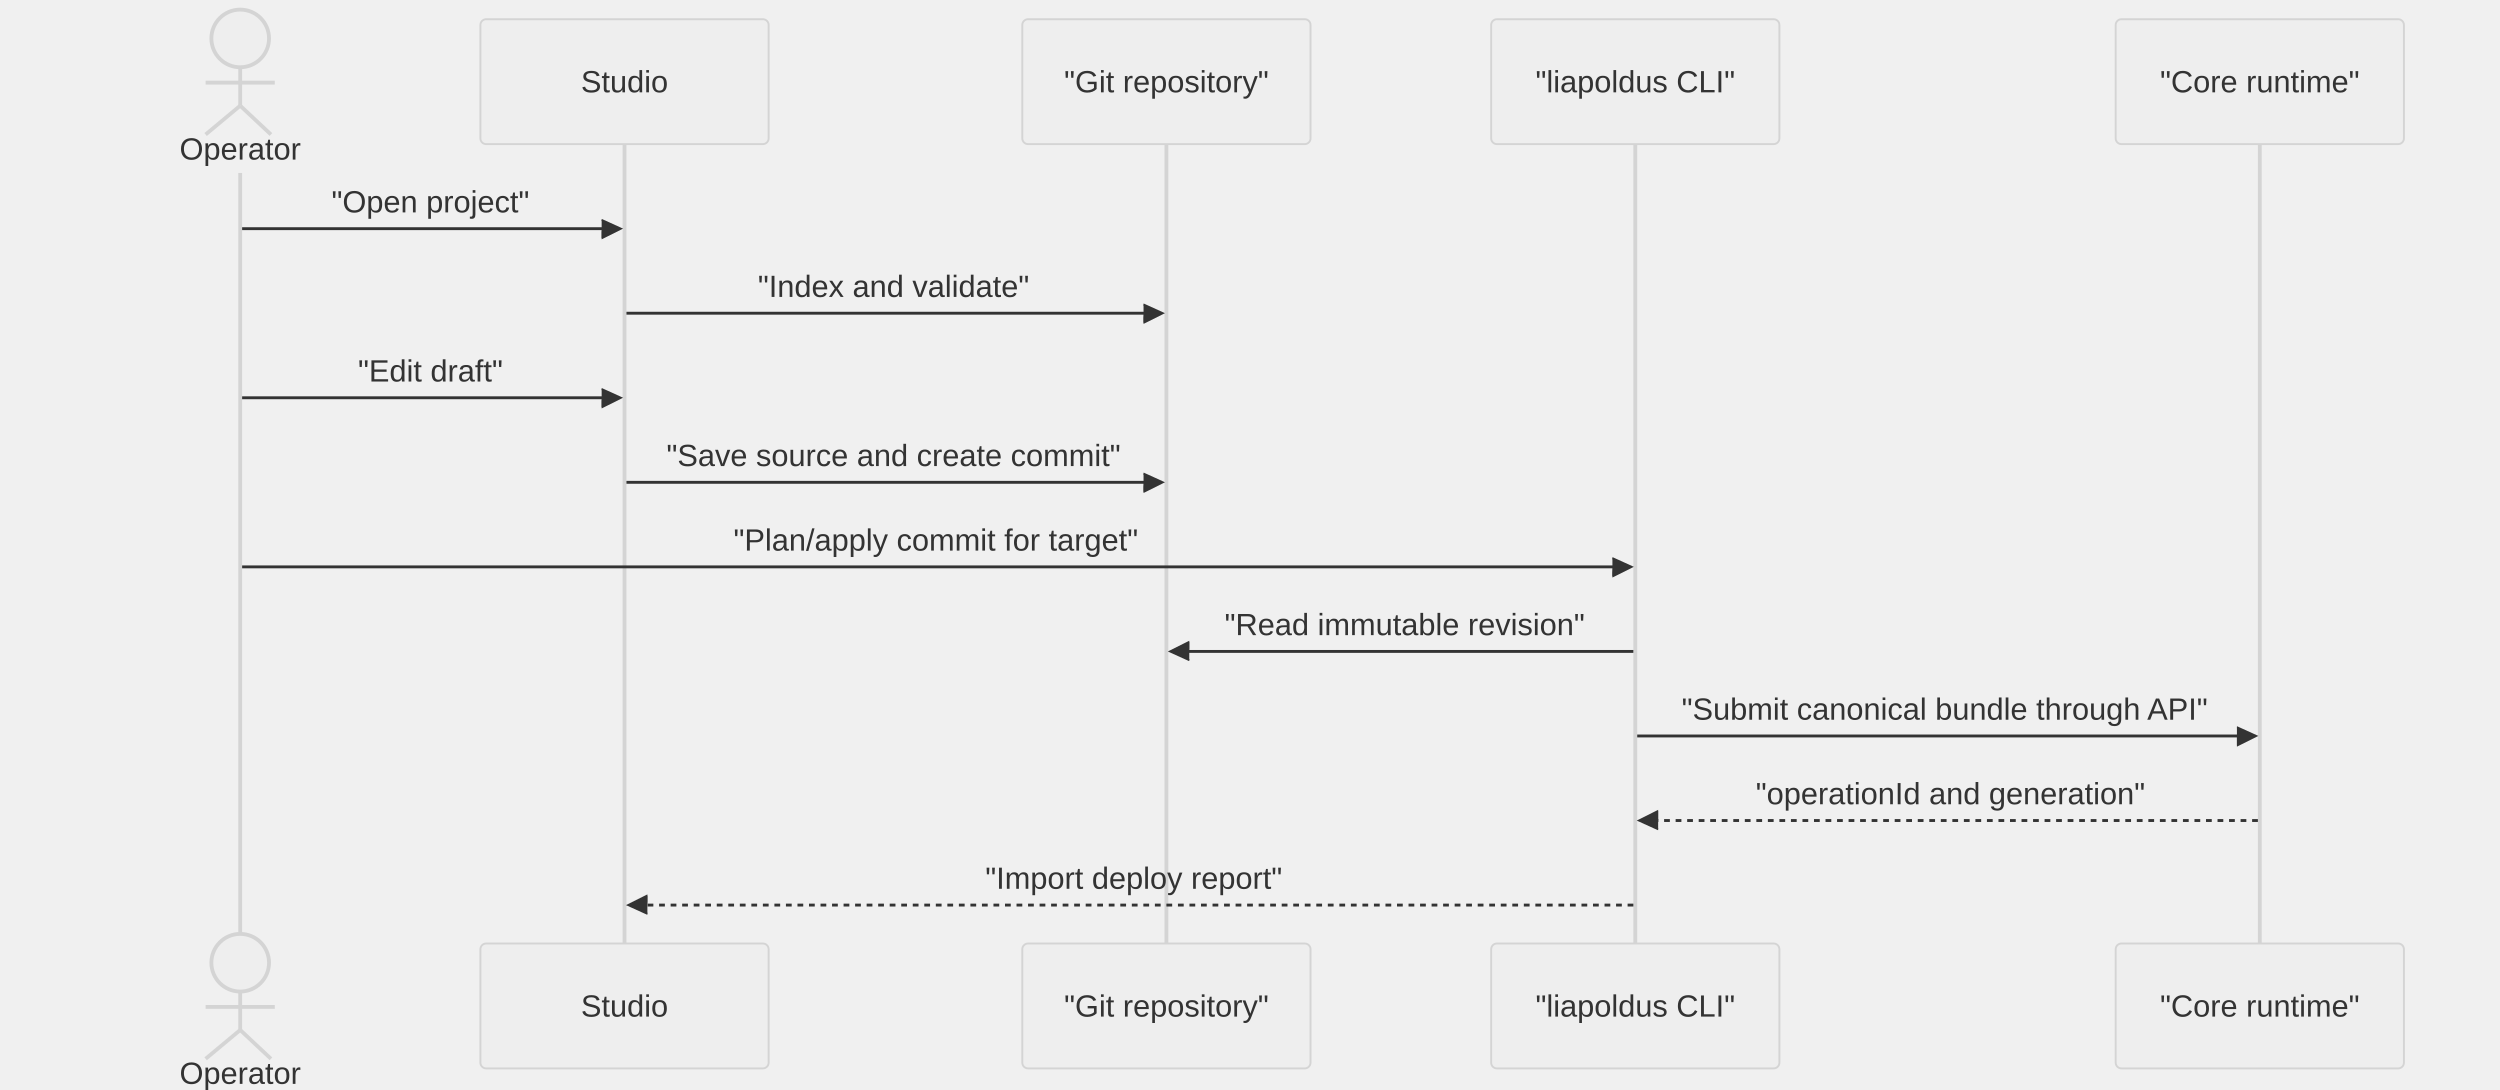
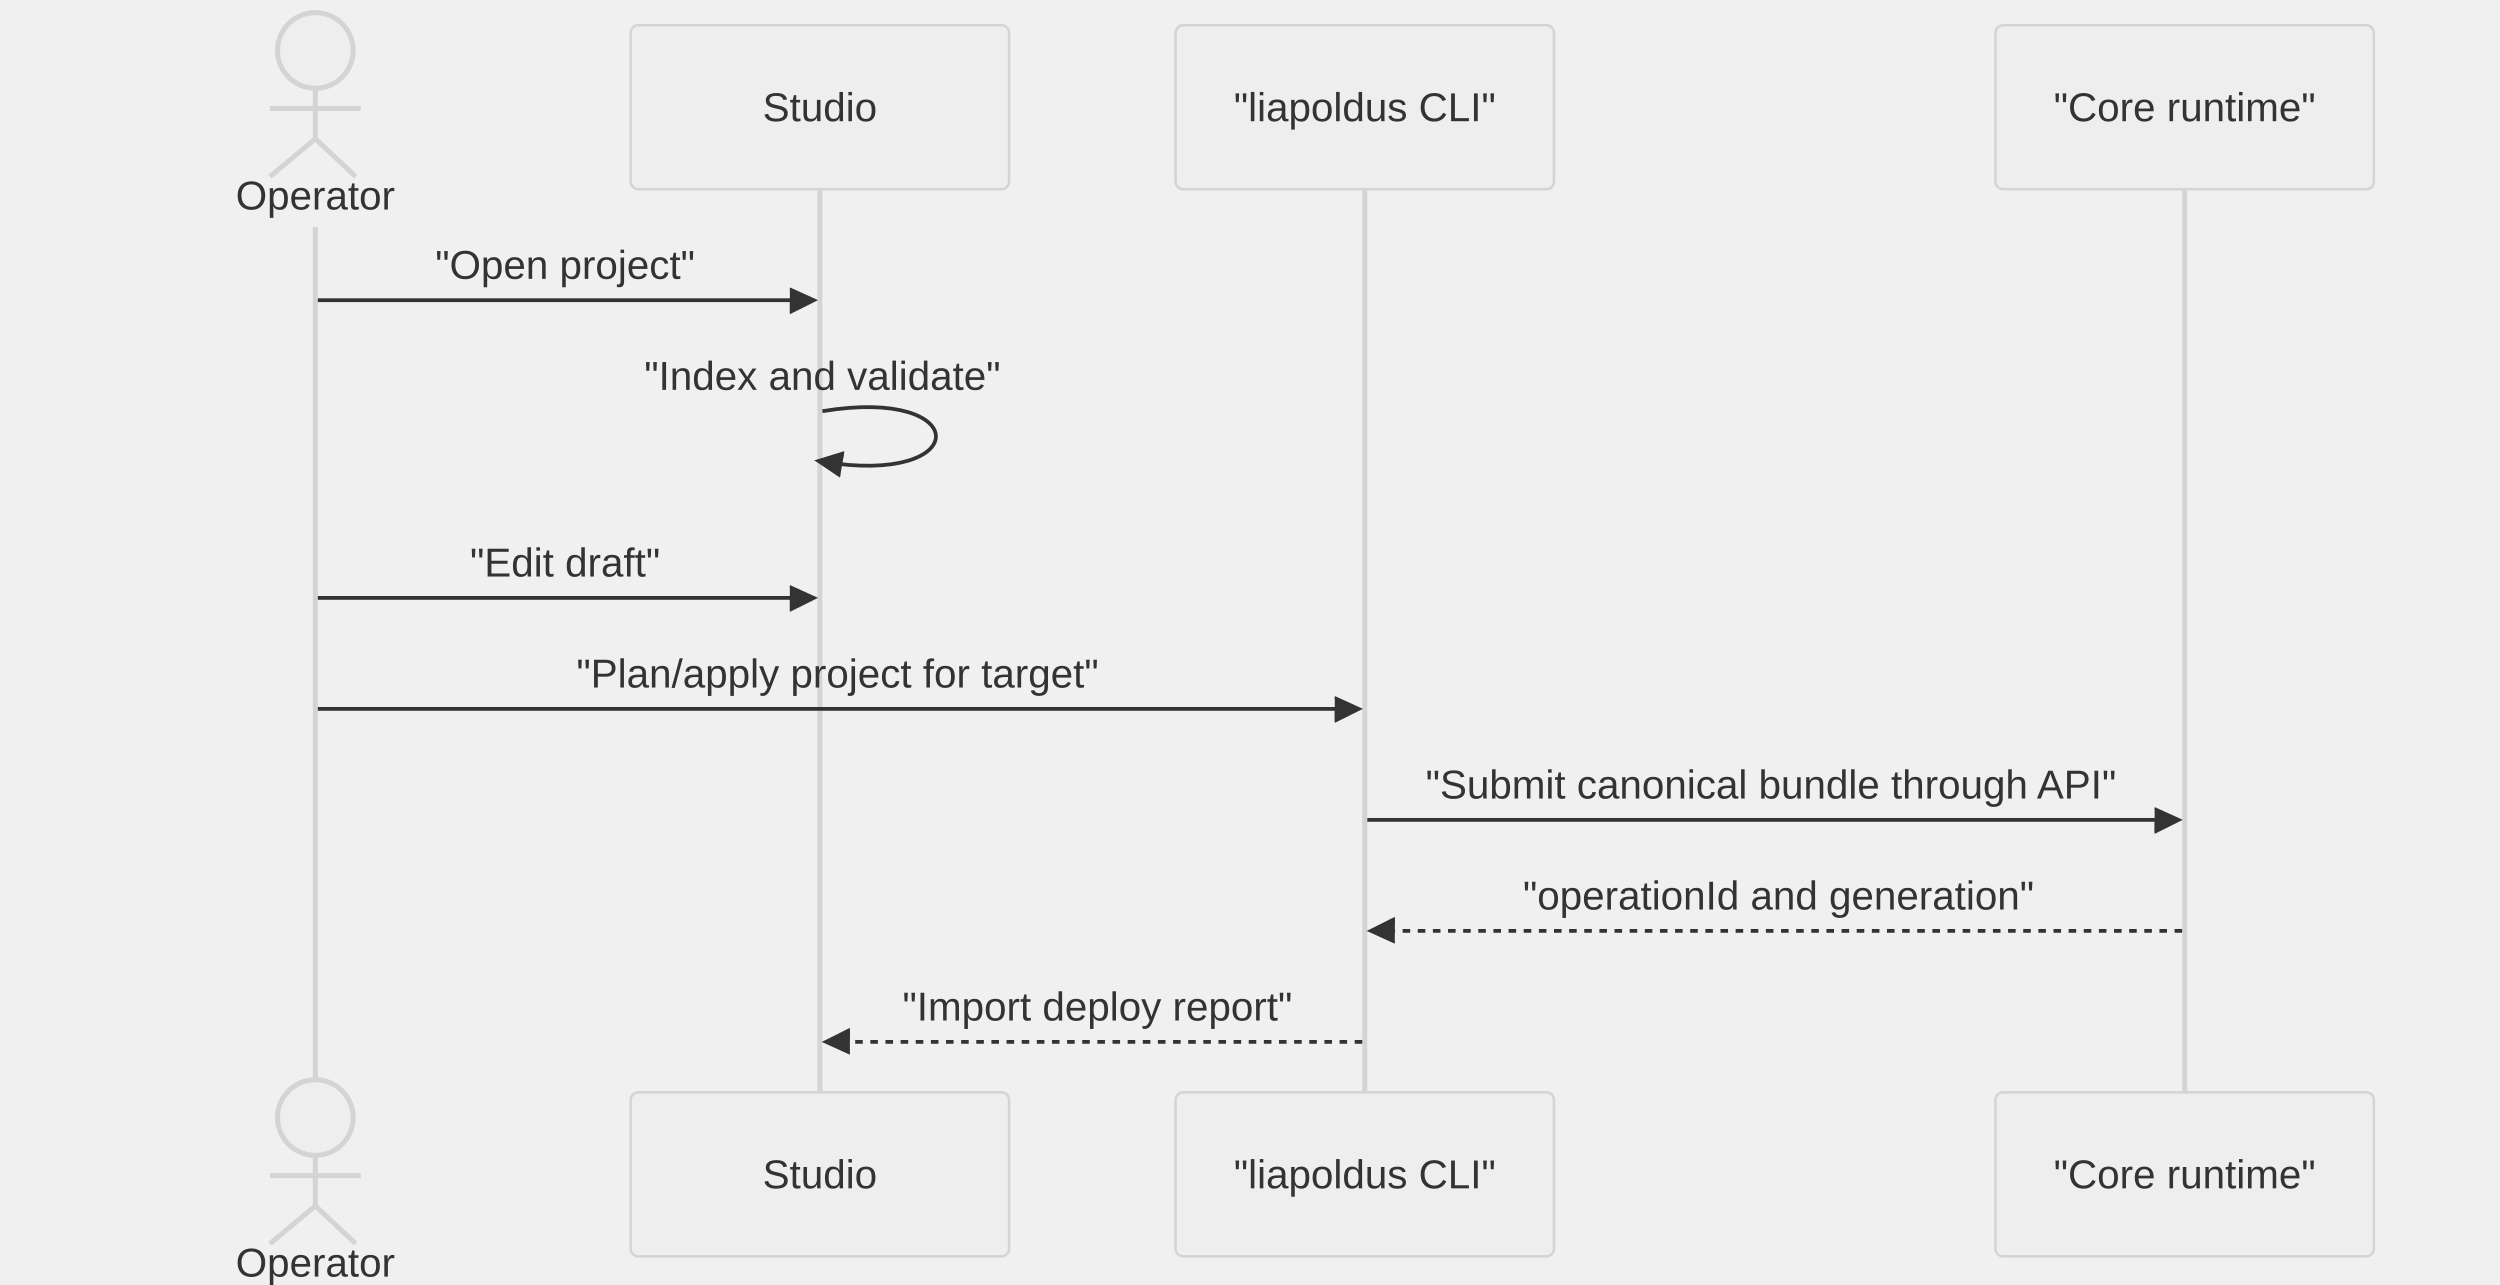
- <svg xmlns="http://www.w3.org/2000/svg" id="my-svg" width="100%" style="max-width: 1301px; background-color: transparent;" viewBox="-50 -10 1301 567" role="graphics-document document" aria-roledescription="sequence">
+ <svg xmlns="http://www.w3.org/2000/svg" id="my-svg" width="100%" style="max-width: 991px; background-color: transparent;" viewBox="-50 -10 991 509" role="graphics-document document" aria-roledescription="sequence">
  <g>
-     <rect x="1051" y="481" fill="#eaeaea" stroke="#666" width="150" height="65" name="Core" rx="3" ry="3" class="actor actor-bottom" />
-     <text x="1126" y="513.5" dominant-baseline="central" alignment-baseline="central" class="actor actor-box" style="text-anchor: middle; font-size: 16px; font-weight: 400;">
-       <tspan x="1126" dy="0">"Core runtime"</tspan>
+     <rect x="741" y="423" fill="#eaeaea" stroke="#666" width="150" height="65" name="Core" rx="3" ry="3" class="actor actor-bottom" />
+     <text x="816" y="455.5" dominant-baseline="central" alignment-baseline="central" class="actor actor-box" style="text-anchor: middle; font-size: 16px; font-weight: 400;">
+       <tspan x="816" dy="0">"Core runtime"</tspan>
    </text>
  </g>
  <g>
-     <rect x="726" y="481" fill="#eaeaea" stroke="#666" width="150" height="65" name="CLI" rx="3" ry="3" class="actor actor-bottom" />
-     <text x="801" y="513.5" dominant-baseline="central" alignment-baseline="central" class="actor actor-box" style="text-anchor: middle; font-size: 16px; font-weight: 400;">
-       <tspan x="801" dy="0">"liapoldus CLI"</tspan>
+     <rect x="416" y="423" fill="#eaeaea" stroke="#666" width="150" height="65" name="CLI" rx="3" ry="3" class="actor actor-bottom" />
+     <text x="491" y="455.5" dominant-baseline="central" alignment-baseline="central" class="actor actor-box" style="text-anchor: middle; font-size: 16px; font-weight: 400;">
+       <tspan x="491" dy="0">"liapoldus CLI"</tspan>
    </text>
  </g>
  <g>
-     <rect x="482" y="481" fill="#eaeaea" stroke="#666" width="150" height="65" name="Git" rx="3" ry="3" class="actor actor-bottom" />
-     <text x="557" y="513.5" dominant-baseline="central" alignment-baseline="central" class="actor actor-box" style="text-anchor: middle; font-size: 16px; font-weight: 400;">
-       <tspan x="557" dy="0">"Git repository"</tspan>
-     </text>
-   </g>
-   <g>
-     <rect x="200" y="481" fill="#eaeaea" stroke="#666" width="150" height="65" name="Studio" rx="3" ry="3" class="actor actor-bottom" />
-     <text x="275" y="513.5" dominant-baseline="central" alignment-baseline="central" class="actor actor-box" style="text-anchor: middle; font-size: 16px; font-weight: 400;">
+     <rect x="200" y="423" fill="#eaeaea" stroke="#666" width="150" height="65" name="Studio" rx="3" ry="3" class="actor actor-bottom" />
+     <text x="275" y="455.5" dominant-baseline="central" alignment-baseline="central" class="actor actor-box" style="text-anchor: middle; font-size: 16px; font-weight: 400;">
      <tspan x="275" dy="0">Studio</tspan>
    </text>
  </g>
  <g />
  <g>
-     <line id="actor4" x1="1126" y1="65" x2="1126" y2="481" class="actor-line 200" stroke-width="0.5px" stroke="#999" name="Core" data-et="life-line" data-id="Core" />
-     <g id="root-4" data-et="participant" data-type="participant" data-id="Core">
-       <rect x="1051" y="0" fill="#eaeaea" stroke="#666" width="150" height="65" name="Core" rx="3" ry="3" class="actor actor-top" />
-       <text x="1126" y="32.5" dominant-baseline="central" alignment-baseline="central" class="actor actor-box" style="text-anchor: middle; font-size: 16px; font-weight: 400;">
-         <tspan x="1126" dy="0">"Core runtime"</tspan>
+     <line id="actor3" x1="816" y1="65" x2="816" y2="423" class="actor-line 200" stroke-width="0.5px" stroke="#999" name="Core" data-et="life-line" data-id="Core" />
+     <g id="root-3" data-et="participant" data-type="participant" data-id="Core">
+       <rect x="741" y="0" fill="#eaeaea" stroke="#666" width="150" height="65" name="Core" rx="3" ry="3" class="actor actor-top" />
+       <text x="816" y="32.5" dominant-baseline="central" alignment-baseline="central" class="actor actor-box" style="text-anchor: middle; font-size: 16px; font-weight: 400;">
+         <tspan x="816" dy="0">"Core runtime"</tspan>
      </text>
    </g>
  </g>
  <g>
-     <line id="actor3" x1="801" y1="65" x2="801" y2="481" class="actor-line 200" stroke-width="0.5px" stroke="#999" name="CLI" data-et="life-line" data-id="CLI" />
-     <g id="root-3" data-et="participant" data-type="participant" data-id="CLI">
-       <rect x="726" y="0" fill="#eaeaea" stroke="#666" width="150" height="65" name="CLI" rx="3" ry="3" class="actor actor-top" />
-       <text x="801" y="32.5" dominant-baseline="central" alignment-baseline="central" class="actor actor-box" style="text-anchor: middle; font-size: 16px; font-weight: 400;">
-         <tspan x="801" dy="0">"liapoldus CLI"</tspan>
+     <line id="actor2" x1="491" y1="65" x2="491" y2="423" class="actor-line 200" stroke-width="0.5px" stroke="#999" name="CLI" data-et="life-line" data-id="CLI" />
+     <g id="root-2" data-et="participant" data-type="participant" data-id="CLI">
+       <rect x="416" y="0" fill="#eaeaea" stroke="#666" width="150" height="65" name="CLI" rx="3" ry="3" class="actor actor-top" />
+       <text x="491" y="32.5" dominant-baseline="central" alignment-baseline="central" class="actor actor-box" style="text-anchor: middle; font-size: 16px; font-weight: 400;">
+         <tspan x="491" dy="0">"liapoldus CLI"</tspan>
      </text>
    </g>
  </g>
  <g>
-     <line id="actor2" x1="557" y1="65" x2="557" y2="481" class="actor-line 200" stroke-width="0.5px" stroke="#999" name="Git" data-et="life-line" data-id="Git" />
-     <g id="root-2" data-et="participant" data-type="participant" data-id="Git">
-       <rect x="482" y="0" fill="#eaeaea" stroke="#666" width="150" height="65" name="Git" rx="3" ry="3" class="actor actor-top" />
-       <text x="557" y="32.5" dominant-baseline="central" alignment-baseline="central" class="actor actor-box" style="text-anchor: middle; font-size: 16px; font-weight: 400;">
-         <tspan x="557" dy="0">"Git repository"</tspan>
-       </text>
-     </g>
-   </g>
-   <g>
-     <line id="actor1" x1="275" y1="65" x2="275" y2="481" class="actor-line 200" stroke-width="0.5px" stroke="#999" name="Studio" data-et="life-line" data-id="Studio" />
+     <line id="actor1" x1="275" y1="65" x2="275" y2="423" class="actor-line 200" stroke-width="0.5px" stroke="#999" name="Studio" data-et="life-line" data-id="Studio" />
    <g id="root-1" data-et="participant" data-type="participant" data-id="Studio">
      <rect x="200" y="0" fill="#eaeaea" stroke="#666" width="150" height="65" name="Studio" rx="3" ry="3" class="actor actor-top" />
      <text x="275" y="32.5" dominant-baseline="central" alignment-baseline="central" class="actor actor-box" style="text-anchor: middle; font-size: 16px; font-weight: 400;">
        <tspan x="275" dy="0">Studio</tspan>
      </text>
    </g>
  </g>
  <g>
-     <line id="actor0" x1="75" y1="80" x2="75" y2="481" class="actor-line 200" stroke-width="0.5px" stroke="#999" name="Operator" data-et="life-line" data-id="Operator" />
+     <line id="actor0" x1="75" y1="80" x2="75" y2="423" class="actor-line 200" stroke-width="0.5px" stroke="#999" name="Operator" data-et="life-line" data-id="Operator" />
  </g>
  <style>#my-svg{font-family:"trebuchet ms",verdana,arial,sans-serif;font-size:16px;fill:#000000;}@keyframes edge-animation-frame{from{stroke-dashoffset:0;}}@keyframes dash{to{stroke-dashoffset:0;}}#my-svg .edge-animation-slow{stroke-dasharray:9,5!important;stroke-dashoffset:900;animation:dash 50s linear infinite;stroke-linecap:round;}#my-svg .edge-animation-fast{stroke-dasharray:9,5!important;stroke-dashoffset:900;animation:dash 20s linear infinite;stroke-linecap:round;}#my-svg .error-icon{fill:#552222;}#my-svg .error-text{fill:#552222;stroke:#552222;}#my-svg .edge-thickness-normal{stroke-width:1px;}#my-svg .edge-thickness-thick{stroke-width:3.5px;}#my-svg .edge-pattern-solid{stroke-dasharray:0;}#my-svg .edge-thickness-invisible{stroke-width:0;fill:none;}#my-svg .edge-pattern-dashed{stroke-dasharray:3;}#my-svg .edge-pattern-dotted{stroke-dasharray:2;}#my-svg .marker{fill:#666;stroke:#666;}#my-svg .marker.cross{stroke:#666;}#my-svg svg{font-family:"trebuchet ms",verdana,arial,sans-serif;font-size:16px;}#my-svg p{margin:0;}#my-svg .actor{stroke:hsl(0, 0%, 83%);fill:#eee;stroke-width:1;}#my-svg rect.actor.outer-path[data-look="neo"]{filter:drop-shadow( 1px 2px 2px rgba(185,185,185,1));}#my-svg rect.note[data-look="neo"]{stroke:#999;fill:#666;filter:drop-shadow( 1px 2px 2px rgba(185,185,185,1));}#my-svg text.actor&gt;tspan{fill:#333;stroke:none;}#my-svg .actor-line{stroke:hsl(0, 0%, 83%);}#my-svg .innerArc{stroke-width:1.5;stroke-dasharray:none;}#my-svg .messageLine0{stroke-width:1.5;stroke-dasharray:none;stroke:#333;}#my-svg .messageLine1{stroke-width:1.5;stroke-dasharray:2,2;stroke:#333;}#my-svg [id$="-arrowhead"] path{fill:#333;stroke:#333;}#my-svg .sequenceNumber{fill:white;}#my-svg [id$="-sequencenumber"]{fill:#333;}#my-svg [id$="-crosshead"] path{fill:#333;stroke:#333;}#my-svg .messageText{fill:#333;stroke:none;}#my-svg .labelBox{stroke:hsl(0, 0%, 83%);fill:#eee;filter:none;}#my-svg .labelText,#my-svg .labelText&gt;tspan{fill:#333;stroke:none;}#my-svg .loopText,#my-svg .loopText&gt;tspan{fill:#333;stroke:none;}#my-svg .sectionTitle,#my-svg .sectionTitle&gt;tspan{fill:#333;stroke:none;}#my-svg .loopLine{stroke-width:2px;stroke-dasharray:2,2;stroke:hsl(0, 0%, 83%);fill:hsl(0, 0%, 83%);}#my-svg .note{stroke:#999;fill:#666;}#my-svg .noteText,#my-svg .noteText&gt;tspan{fill:#fff;stroke:none;font-weight:normal;}#my-svg .activation0{fill:#f4f4f4;stroke:#666;}#my-svg .activation1{fill:#f4f4f4;stroke:#666;}#my-svg .activation2{fill:#f4f4f4;stroke:#666;}#my-svg .actorPopupMenu{position:absolute;}#my-svg .actorPopupMenuPanel{position:absolute;fill:#eee;box-shadow:0px 8px 16px 0px rgba(0,0,0,0.2);filter:drop-shadow(3px 5px 2px rgb(0 0 0 / 0.4));}#my-svg .actor-man circle,#my-svg line{fill:#eee;stroke-width:2px;}#my-svg g rect.rect{filter:drop-shadow( 1px 2px 2px rgba(185,185,185,1));stroke:#999;}#my-svg .node .neo-node{stroke:#999;}#my-svg [data-look="neo"].node rect,#my-svg [data-look="neo"].cluster rect,#my-svg [data-look="neo"].node polygon{stroke:url(#my-svg-gradient);filter:drop-shadow( 1px 2px 2px rgba(185,185,185,1));}#my-svg [data-look="neo"].swimlane.cluster rect{filter:none;}#my-svg [data-look="neo"].node path{stroke:url(#my-svg-gradient);stroke-width:1px;}#my-svg [data-look="neo"].node .outer-path{filter:drop-shadow( 1px 2px 2px rgba(185,185,185,1));}#my-svg [data-look="neo"].node .neo-line path{stroke:#999;filter:none;}#my-svg [data-look="neo"].node circle{stroke:url(#my-svg-gradient);filter:drop-shadow( 1px 2px 2px rgba(185,185,185,1));}#my-svg [data-look="neo"].node circle .state-start{fill:#000000;}#my-svg [data-look="neo"].icon-shape .icon{fill:url(#my-svg-gradient);filter:drop-shadow( 1px 2px 2px rgba(185,185,185,1));}#my-svg [data-look="neo"].icon-shape .icon-neo path{stroke:url(#my-svg-gradient);filter:drop-shadow( 1px 2px 2px rgba(185,185,185,1));}#my-svg :root{--mermaid-font-family:"trebuchet ms",verdana,arial,sans-serif;}</style>
  <g />
  <defs>
    <symbol id="my-svg-computer" width="24" height="24">
      <path transform="scale(.5)" d="M2 2v13h20v-13h-20zm18 11h-16v-9h16v9zm-10.228 6l.466-1h3.524l.467 1h-4.457zm14.228 3h-24l2-6h2.104l-1.33 4h18.45l-1.297-4h2.073l2 6zm-5-10h-14v-7h14v7z" />
    </symbol>
  </defs>
  <defs>
    <symbol id="my-svg-database" fill-rule="evenodd" clip-rule="evenodd">
      <path transform="scale(.5)" d="M12.258.001l.256.004.255.005.253.008.251.01.249.012.247.015.246.016.242.019.241.02.239.023.236.024.233.027.231.028.229.031.225.032.223.034.22.036.217.038.214.04.211.041.208.043.205.045.201.046.198.048.194.05.191.051.187.053.183.054.18.056.175.057.172.059.168.06.163.061.16.063.155.064.15.066.074.033.073.033.071.034.07.034.069.035.068.035.067.035.066.035.064.036.064.036.062.036.06.036.06.037.058.037.058.037.055.038.055.038.053.038.052.038.051.039.05.039.048.039.047.039.045.04.044.04.043.04.041.04.04.041.039.041.037.041.036.041.034.041.033.042.032.042.03.042.029.042.027.042.026.043.024.043.023.043.021.043.02.043.018.044.017.043.015.044.013.044.012.044.011.045.009.044.007.045.006.045.004.045.002.045.001.045v17l-.001.045-.002.045-.004.045-.006.045-.007.045-.009.044-.011.045-.012.044-.013.044-.015.044-.017.043-.018.044-.02.043-.021.043-.023.043-.024.043-.026.043-.027.042-.029.042-.03.042-.032.042-.033.042-.034.041-.036.041-.037.041-.039.041-.04.041-.041.04-.043.04-.044.04-.045.04-.047.039-.048.039-.05.039-.051.039-.052.038-.053.038-.055.038-.055.038-.058.037-.058.037-.06.037-.06.036-.062.036-.064.036-.064.036-.066.035-.067.035-.068.035-.069.035-.07.034-.071.034-.073.033-.074.033-.15.066-.155.064-.16.063-.163.061-.168.06-.172.059-.175.057-.18.056-.183.054-.187.053-.191.051-.194.05-.198.048-.201.046-.205.045-.208.043-.211.041-.214.04-.217.038-.22.036-.223.034-.225.032-.229.031-.231.028-.233.027-.236.024-.239.023-.241.02-.242.019-.246.016-.247.015-.249.012-.251.01-.253.008-.255.005-.256.004-.258.001-.258-.001-.256-.004-.255-.005-.253-.008-.251-.01-.249-.012-.247-.015-.245-.016-.243-.019-.241-.02-.238-.023-.236-.024-.234-.027-.231-.028-.228-.031-.226-.032-.223-.034-.22-.036-.217-.038-.214-.04-.211-.041-.208-.043-.204-.045-.201-.046-.198-.048-.195-.05-.19-.051-.187-.053-.184-.054-.179-.056-.176-.057-.172-.059-.167-.06-.164-.061-.159-.063-.155-.064-.151-.066-.074-.033-.072-.033-.072-.034-.07-.034-.069-.035-.068-.035-.067-.035-.066-.035-.064-.036-.063-.036-.062-.036-.061-.036-.06-.037-.058-.037-.057-.037-.056-.038-.055-.038-.053-.038-.052-.038-.051-.039-.049-.039-.049-.039-.046-.039-.046-.04-.044-.04-.043-.04-.041-.04-.04-.041-.039-.041-.037-.041-.036-.041-.034-.041-.033-.042-.032-.042-.03-.042-.029-.042-.027-.042-.026-.043-.024-.043-.023-.043-.021-.043-.02-.043-.018-.044-.017-.043-.015-.044-.013-.044-.012-.044-.011-.045-.009-.044-.007-.045-.006-.045-.004-.045-.002-.045-.001-.045v-17l.001-.045.002-.045.004-.045.006-.045.007-.045.009-.044.011-.045.012-.044.013-.044.015-.044.017-.043.018-.044.02-.043.021-.043.023-.043.024-.043.026-.043.027-.042.029-.042.03-.042.032-.042.033-.042.034-.041.036-.041.037-.041.039-.041.04-.041.041-.04.043-.04.044-.04.046-.04.046-.039.049-.039.049-.039.051-.039.052-.038.053-.038.055-.038.056-.038.057-.037.058-.037.06-.037.061-.036.062-.036.063-.036.064-.036.066-.035.067-.035.068-.035.069-.035.07-.034.072-.034.072-.033.074-.033.151-.066.155-.064.159-.063.164-.061.167-.06.172-.059.176-.057.179-.056.184-.054.187-.053.19-.051.195-.05.198-.048.201-.046.204-.045.208-.043.211-.041.214-.04.217-.038.22-.036.223-.034.226-.032.228-.031.231-.028.234-.027.236-.024.238-.023.241-.02.243-.019.245-.016.247-.015.249-.012.251-.01.253-.008.255-.005.256-.004.258-.001.258.001zm-9.258 20.499v.01l.001.021.003.021.004.022.005.021.006.022.007.022.009.023.01.022.011.023.012.023.013.023.015.023.016.024.017.023.018.024.019.024.021.024.022.025.023.024.024.025.052.049.056.05.061.051.066.051.07.051.075.051.079.052.084.052.088.052.092.052.097.052.102.051.105.052.11.052.114.051.119.051.123.051.127.05.131.05.135.05.139.048.144.049.147.047.152.047.155.047.16.045.163.045.167.043.171.043.176.041.178.041.183.039.187.039.19.037.194.035.197.035.202.033.204.031.209.03.212.029.216.027.219.025.222.024.226.021.23.02.233.018.236.016.24.015.243.012.246.01.249.008.253.005.256.004.259.001.26-.001.257-.004.254-.005.25-.008.247-.011.244-.012.241-.014.237-.016.233-.018.231-.021.226-.021.224-.024.22-.026.216-.027.212-.028.21-.031.205-.031.202-.034.198-.034.194-.036.191-.037.187-.039.183-.04.179-.04.175-.042.172-.043.168-.044.163-.045.16-.046.155-.046.152-.047.148-.048.143-.049.139-.049.136-.05.131-.05.126-.05.123-.051.118-.052.114-.051.11-.052.106-.052.101-.052.096-.052.092-.052.088-.053.083-.051.079-.052.074-.052.07-.051.065-.051.06-.051.056-.05.051-.05.023-.024.023-.025.021-.024.02-.024.019-.024.018-.024.017-.024.015-.023.014-.024.013-.023.012-.023.01-.023.01-.022.008-.022.006-.022.006-.022.004-.022.004-.021.001-.021.001-.021v-4.127l-.077.055-.08.053-.083.054-.085.053-.087.052-.09.052-.093.051-.095.05-.097.05-.1.049-.102.049-.105.048-.106.047-.109.047-.111.046-.114.045-.115.045-.118.044-.12.043-.122.042-.124.042-.126.041-.128.04-.13.04-.132.038-.134.038-.135.037-.138.037-.139.035-.142.035-.143.034-.144.033-.147.032-.148.031-.15.03-.151.03-.153.029-.154.027-.156.027-.158.026-.159.025-.161.024-.162.023-.163.022-.165.021-.166.02-.167.019-.169.018-.169.017-.171.016-.173.015-.173.014-.175.013-.175.012-.177.011-.178.01-.179.008-.179.008-.181.006-.182.005-.182.004-.184.003-.184.002h-.37l-.184-.002-.184-.003-.182-.004-.182-.005-.181-.006-.179-.008-.179-.008-.178-.01-.176-.011-.176-.012-.175-.013-.173-.014-.172-.015-.171-.016-.17-.017-.169-.018-.167-.019-.166-.02-.165-.021-.163-.022-.162-.023-.161-.024-.159-.025-.157-.026-.156-.027-.155-.027-.153-.029-.151-.03-.15-.03-.148-.031-.146-.032-.145-.033-.143-.034-.141-.035-.14-.035-.137-.037-.136-.037-.134-.038-.132-.038-.13-.04-.128-.04-.126-.041-.124-.042-.122-.042-.12-.044-.117-.043-.116-.045-.113-.045-.112-.046-.109-.047-.106-.047-.105-.048-.102-.049-.1-.049-.097-.05-.095-.05-.093-.052-.09-.051-.087-.052-.085-.053-.083-.054-.08-.054-.077-.054v4.127zm0-5.654v.011l.001.021.003.021.004.021.005.022.006.022.007.022.009.022.01.022.011.023.012.023.013.023.015.024.016.023.017.024.018.024.019.024.021.024.022.024.023.025.024.024.052.05.056.05.061.05.066.051.07.051.075.052.079.051.084.052.088.052.092.052.097.052.102.052.105.052.11.051.114.051.119.052.123.05.127.051.131.05.135.049.139.049.144.048.147.048.152.047.155.046.16.045.163.045.167.044.171.042.176.042.178.04.183.04.187.038.19.037.194.036.197.034.202.033.204.032.209.03.212.028.216.027.219.025.222.024.226.022.23.02.233.018.236.016.24.014.243.012.246.01.249.008.253.006.256.003.259.001.26-.001.257-.003.254-.006.25-.008.247-.01.244-.012.241-.015.237-.016.233-.018.231-.02.226-.022.224-.024.22-.025.216-.027.212-.029.21-.03.205-.032.202-.033.198-.035.194-.036.191-.037.187-.039.183-.039.179-.041.175-.042.172-.043.168-.044.163-.045.16-.045.155-.047.152-.047.148-.048.143-.048.139-.05.136-.049.131-.05.126-.051.123-.051.118-.051.114-.052.11-.052.106-.052.101-.052.096-.052.092-.052.088-.052.083-.052.079-.052.074-.051.07-.052.065-.051.06-.05.056-.051.051-.049.023-.025.023-.024.021-.025.02-.024.019-.024.018-.024.017-.024.015-.023.014-.023.013-.024.012-.022.01-.023.01-.023.008-.022.006-.022.006-.022.004-.021.004-.022.001-.021.001-.021v-4.139l-.077.054-.08.054-.083.054-.085.052-.087.053-.09.051-.093.051-.095.051-.097.05-.1.049-.102.049-.105.048-.106.047-.109.047-.111.046-.114.045-.115.044-.118.044-.12.044-.122.042-.124.042-.126.041-.128.04-.13.039-.132.039-.134.038-.135.037-.138.036-.139.036-.142.035-.143.033-.144.033-.147.033-.148.031-.15.03-.151.03-.153.028-.154.028-.156.027-.158.026-.159.025-.161.024-.162.023-.163.022-.165.021-.166.02-.167.019-.169.018-.169.017-.171.016-.173.015-.173.014-.175.013-.175.012-.177.011-.178.009-.179.009-.179.007-.181.007-.182.005-.182.004-.184.003-.184.002h-.37l-.184-.002-.184-.003-.182-.004-.182-.005-.181-.007-.179-.007-.179-.009-.178-.009-.176-.011-.176-.012-.175-.013-.173-.014-.172-.015-.171-.016-.17-.017-.169-.018-.167-.019-.166-.02-.165-.021-.163-.022-.162-.023-.161-.024-.159-.025-.157-.026-.156-.027-.155-.028-.153-.028-.151-.03-.15-.03-.148-.031-.146-.033-.145-.033-.143-.033-.141-.035-.14-.036-.137-.036-.136-.037-.134-.038-.132-.039-.13-.039-.128-.04-.126-.041-.124-.042-.122-.043-.12-.043-.117-.044-.116-.044-.113-.046-.112-.046-.109-.046-.106-.047-.105-.048-.102-.049-.1-.049-.097-.05-.095-.051-.093-.051-.09-.051-.087-.053-.085-.052-.083-.054-.08-.054-.077-.054v4.139zm0-5.666v.011l.001.02.003.022.004.021.005.022.006.021.007.022.009.023.01.022.011.023.012.023.013.023.015.023.016.024.017.024.018.023.019.024.021.025.022.024.023.024.024.025.052.05.056.05.061.05.066.051.07.051.075.052.079.051.084.052.088.052.092.052.097.052.102.052.105.051.11.052.114.051.119.051.123.051.127.05.131.05.135.05.139.049.144.048.147.048.152.047.155.046.16.045.163.045.167.043.171.043.176.042.178.04.183.04.187.038.19.037.194.036.197.034.202.033.204.032.209.03.212.028.216.027.219.025.222.024.226.021.23.02.233.018.236.017.24.014.243.012.246.01.249.008.253.006.256.003.259.001.26-.001.257-.003.254-.006.25-.008.247-.01.244-.013.241-.014.237-.016.233-.018.231-.02.226-.022.224-.024.22-.025.216-.027.212-.029.21-.03.205-.032.202-.033.198-.035.194-.036.191-.037.187-.039.183-.039.179-.041.175-.042.172-.043.168-.044.163-.045.16-.045.155-.047.152-.047.148-.048.143-.049.139-.049.136-.049.131-.051.126-.05.123-.051.118-.052.114-.051.11-.052.106-.052.101-.052.096-.052.092-.052.088-.052.083-.052.079-.052.074-.052.07-.051.065-.051.06-.051.056-.05.051-.049.023-.025.023-.025.021-.024.02-.024.019-.024.018-.024.017-.024.015-.023.014-.024.013-.023.012-.023.01-.022.01-.023.008-.022.006-.022.006-.022.004-.022.004-.021.001-.021.001-.021v-4.153l-.077.054-.08.054-.083.053-.085.053-.087.053-.09.051-.093.051-.095.051-.097.05-.1.049-.102.048-.105.048-.106.048-.109.046-.111.046-.114.046-.115.044-.118.044-.12.043-.122.043-.124.042-.126.041-.128.04-.13.039-.132.039-.134.038-.135.037-.138.036-.139.036-.142.034-.143.034-.144.033-.147.032-.148.032-.15.03-.151.03-.153.028-.154.028-.156.027-.158.026-.159.024-.161.024-.162.023-.163.023-.165.021-.166.02-.167.019-.169.018-.169.017-.171.016-.173.015-.173.014-.175.013-.175.012-.177.01-.178.01-.179.009-.179.007-.181.006-.182.006-.182.004-.184.003-.184.001-.185.001-.185-.001-.184-.001-.184-.003-.182-.004-.182-.006-.181-.006-.179-.007-.179-.009-.178-.01-.176-.01-.176-.012-.175-.013-.173-.014-.172-.015-.171-.016-.17-.017-.169-.018-.167-.019-.166-.02-.165-.021-.163-.023-.162-.023-.161-.024-.159-.024-.157-.026-.156-.027-.155-.028-.153-.028-.151-.03-.15-.03-.148-.032-.146-.032-.145-.033-.143-.034-.141-.034-.14-.036-.137-.036-.136-.037-.134-.038-.132-.039-.13-.039-.128-.041-.126-.041-.124-.041-.122-.043-.12-.043-.117-.044-.116-.044-.113-.046-.112-.046-.109-.046-.106-.048-.105-.048-.102-.048-.1-.05-.097-.049-.095-.051-.093-.051-.09-.052-.087-.052-.085-.053-.083-.053-.08-.054-.077-.054v4.153zm8.74-8.179l-.257.004-.254.005-.25.008-.247.011-.244.012-.241.014-.237.016-.233.018-.231.021-.226.022-.224.023-.22.026-.216.027-.212.028-.21.031-.205.032-.202.033-.198.034-.194.036-.191.038-.187.038-.183.04-.179.041-.175.042-.172.043-.168.043-.163.045-.16.046-.155.046-.152.048-.148.048-.143.048-.139.049-.136.05-.131.05-.126.051-.123.051-.118.051-.114.052-.11.052-.106.052-.101.052-.096.052-.092.052-.088.052-.083.052-.079.052-.074.051-.07.052-.065.051-.06.05-.056.05-.051.05-.023.025-.023.024-.021.024-.02.025-.019.024-.018.024-.017.023-.015.024-.014.023-.013.023-.012.023-.01.023-.01.022-.008.022-.006.023-.006.021-.004.022-.004.021-.001.021-.001.021.001.021.001.021.004.021.004.022.006.021.006.023.008.022.01.022.01.023.012.023.013.023.014.023.015.024.017.023.018.024.019.024.02.025.021.024.023.024.023.025.051.05.056.05.06.05.065.051.07.052.074.051.079.052.083.052.088.052.092.052.096.052.101.052.106.052.11.052.114.052.118.051.123.051.126.051.131.05.136.05.139.049.143.048.148.048.152.048.155.046.16.046.163.045.168.043.172.043.175.042.179.041.183.04.187.038.191.038.194.036.198.034.202.033.205.032.21.031.212.028.216.027.22.026.224.023.226.022.231.021.233.018.237.016.241.014.244.012.247.011.25.008.254.005.257.004.26.001.26-.001.257-.004.254-.005.25-.008.247-.011.244-.012.241-.014.237-.016.233-.018.231-.021.226-.022.224-.023.22-.026.216-.027.212-.028.21-.031.205-.032.202-.033.198-.034.194-.036.191-.038.187-.038.183-.04.179-.041.175-.042.172-.043.168-.043.163-.045.16-.046.155-.046.152-.048.148-.048.143-.048.139-.049.136-.05.131-.05.126-.051.123-.051.118-.051.114-.052.11-.052.106-.052.101-.052.096-.052.092-.052.088-.052.083-.052.079-.052.074-.051.07-.052.065-.051.06-.05.056-.05.051-.05.023-.025.023-.024.021-.024.02-.025.019-.024.018-.024.017-.023.015-.024.014-.023.013-.023.012-.023.01-.023.01-.022.008-.022.006-.023.006-.021.004-.022.004-.021.001-.021.001-.021-.001-.021-.001-.021-.004-.021-.004-.022-.006-.021-.006-.023-.008-.022-.01-.022-.01-.023-.012-.023-.013-.023-.014-.023-.015-.024-.017-.023-.018-.024-.019-.024-.02-.025-.021-.024-.023-.024-.023-.025-.051-.05-.056-.05-.06-.05-.065-.051-.07-.052-.074-.051-.079-.052-.083-.052-.088-.052-.092-.052-.096-.052-.101-.052-.106-.052-.11-.052-.114-.052-.118-.051-.123-.051-.126-.051-.131-.05-.136-.05-.139-.049-.143-.048-.148-.048-.152-.048-.155-.046-.16-.046-.163-.045-.168-.043-.172-.043-.175-.042-.179-.041-.183-.04-.187-.038-.191-.038-.194-.036-.198-.034-.202-.033-.205-.032-.21-.031-.212-.028-.216-.027-.22-.026-.224-.023-.226-.022-.231-.021-.233-.018-.237-.016-.241-.014-.244-.012-.247-.011-.25-.008-.254-.005-.257-.004-.26-.001-.26.001z" />
    </symbol>
  </defs>
  <defs>
    <symbol id="my-svg-clock" width="24" height="24">
      <path transform="scale(.5)" d="M12 2c5.514 0 10 4.486 10 10s-4.486 10-10 10-10-4.486-10-10 4.486-10 10-10zm0-2c-6.627 0-12 5.373-12 12s5.373 12 12 12 12-5.373 12-12-5.373-12-12-12zm5.848 12.459c.202.038.202.333.001.372-1.907.361-6.045 1.111-6.547 1.111-.719 0-1.301-.582-1.301-1.301 0-.512.77-5.447 1.125-7.445.034-.192.312-.181.343.014l.985 6.238 5.394 1.011z" />
    </symbol>
  </defs>
  <defs>
    <marker id="my-svg-arrowhead" refX="7.9" refY="5" markerUnits="userSpaceOnUse" markerWidth="12" markerHeight="12" orient="auto-start-reverse">
      <path d="M -1 0 L 10 5 L 0 10 z" />
    </marker>
  </defs>
  <defs>
    <marker id="my-svg-crosshead" markerWidth="15" markerHeight="8" orient="auto" refX="4" refY="4.5">
      <path fill="none" stroke="#000000" stroke-width="1pt" d="M 1,2 L 6,7 M 6,2 L 1,7" style="stroke-dasharray: 0, 0;" />
    </marker>
  </defs>
  <defs>
    <marker id="my-svg-filled-head" refX="15.5" refY="7" markerWidth="20" markerHeight="28" orient="auto">
      <path d="M 18,7 L9,13 L14,7 L9,1 Z" />
    </marker>
  </defs>
  <defs>
    <marker id="my-svg-sequencenumber" refX="15" refY="15" markerWidth="60" markerHeight="40" orient="auto">
      <circle cx="15" cy="15" r="6" />
    </marker>
  </defs>
  <defs>
    <marker id="my-svg-solidTopArrowHead" refX="7.9" refY="7.25" markerUnits="userSpaceOnUse" markerWidth="12" markerHeight="12" orient="auto-start-reverse">
      <path d="M 0 0 L 10 8 L 0 8 z" />
    </marker>
  </defs>
  <defs>
    <marker id="my-svg-solidBottomArrowHead" refX="7.9" refY="0.75" markerUnits="userSpaceOnUse" markerWidth="12" markerHeight="12" orient="auto-start-reverse">
      <path d="M 0 0 L 10 0 L 0 8 z" />
    </marker>
  </defs>
  <defs>
    <marker id="my-svg-stickTopArrowHead" refX="7.5" refY="7" markerUnits="userSpaceOnUse" markerWidth="12" markerHeight="12" orient="auto-start-reverse">
      <path d="M 0 0 L 7 7" stroke="black" stroke-width="1.5" fill="none" />
    </marker>
  </defs>
  <defs>
    <marker id="my-svg-stickBottomArrowHead" refX="7.5" refY="0" markerUnits="userSpaceOnUse" markerWidth="12" markerHeight="12" orient="auto-start-reverse">
      <path d="M 0 7 L 7 0" stroke="black" stroke-width="1.5" fill="none" />
    </marker>
  </defs>
  <g class="actor-man actor-top" name="Operator" data-et="participant" data-type="actor" data-id="Operator" style="stroke: rgb(212, 212, 212);">
    <line id="actor-man-torso0" x1="75" y1="25" x2="75" y2="45" />
    <line id="actor-man-arms0" x1="57" y1="33" x2="93" y2="33" />
    <line x1="57" y1="60" x2="75" y2="45" />
    <line x1="75" y1="45" x2="91" y2="60" />
    <circle cx="75" cy="10" r="15" width="150" height="65" />
    <text x="75" y="67.5" dominant-baseline="central" alignment-baseline="central" class="actor actor-man" style="text-anchor: middle; font-size: 16px; font-weight: 400;">
      <tspan x="75" dy="0">Operator</tspan>
    </text>
  </g>
  <text x="174" y="80" text-anchor="middle" dominant-baseline="middle" alignment-baseline="middle" class="messageText" dy="1em" style="font-size: 16px; font-weight: 400;">"Open project"</text>
  <line x1="76" y1="109" x2="271" y2="109" class="messageLine0" data-et="message" data-id="i0" data-from="Operator" data-to="Studio" stroke-width="2" stroke="none" marker-end="url(#my-svg-arrowhead)" style="fill: none;" />
-   <text x="415" y="124" text-anchor="middle" dominant-baseline="middle" alignment-baseline="middle" class="messageText" dy="1em" style="font-size: 16px; font-weight: 400;">"Index and validate"</text>
-   <line x1="276" y1="153" x2="553" y2="153" class="messageLine0" data-et="message" data-id="i1" data-from="Studio" data-to="Git" stroke-width="2" stroke="none" marker-end="url(#my-svg-arrowhead)" style="fill: none;" />
-   <text x="174" y="168" text-anchor="middle" dominant-baseline="middle" alignment-baseline="middle" class="messageText" dy="1em" style="font-size: 16px; font-weight: 400;">"Edit draft"</text>
-   <line x1="76" y1="197" x2="271" y2="197" class="messageLine0" data-et="message" data-id="i2" data-from="Operator" data-to="Studio" stroke-width="2" stroke="none" marker-end="url(#my-svg-arrowhead)" style="fill: none;" />
-   <text x="415" y="212" text-anchor="middle" dominant-baseline="middle" alignment-baseline="middle" class="messageText" dy="1em" style="font-size: 16px; font-weight: 400;">"Save source and create commit"</text>
-   <line x1="276" y1="241" x2="553" y2="241" class="messageLine0" data-et="message" data-id="i3" data-from="Studio" data-to="Git" stroke-width="2" stroke="none" marker-end="url(#my-svg-arrowhead)" style="fill: none;" />
-   <text x="437" y="256" text-anchor="middle" dominant-baseline="middle" alignment-baseline="middle" class="messageText" dy="1em" style="font-size: 16px; font-weight: 400;">"Plan/apply commit for target"</text>
-   <line x1="76" y1="285" x2="797" y2="285" class="messageLine0" data-et="message" data-id="i4" data-from="Operator" data-to="CLI" stroke-width="2" stroke="none" marker-end="url(#my-svg-arrowhead)" style="fill: none;" />
-   <text x="681" y="300" text-anchor="middle" dominant-baseline="middle" alignment-baseline="middle" class="messageText" dy="1em" style="font-size: 16px; font-weight: 400;">"Read immutable revision"</text>
-   <line x1="800" y1="329" x2="561" y2="329" class="messageLine0" data-et="message" data-id="i5" data-from="CLI" data-to="Git" stroke-width="2" stroke="none" marker-end="url(#my-svg-arrowhead)" style="fill: none;" />
-   <text x="962" y="344" text-anchor="middle" dominant-baseline="middle" alignment-baseline="middle" class="messageText" dy="1em" style="font-size: 16px; font-weight: 400;">"Submit canonical bundle through API"</text>
-   <line x1="802" y1="373" x2="1122" y2="373" class="messageLine0" data-et="message" data-id="i6" data-from="CLI" data-to="Core" stroke-width="2" stroke="none" marker-end="url(#my-svg-arrowhead)" style="fill: none;" />
-   <text x="965" y="388" text-anchor="middle" dominant-baseline="middle" alignment-baseline="middle" class="messageText" dy="1em" style="font-size: 16px; font-weight: 400;">"operationId and generation"</text>
-   <line x1="1125" y1="417" x2="805" y2="417" class="messageLine1" data-et="message" data-id="i7" data-from="Core" data-to="CLI" stroke-width="2" stroke="none" marker-end="url(#my-svg-arrowhead)" style="stroke-dasharray: 3, 3; fill: none;" />
-   <text x="540" y="432" text-anchor="middle" dominant-baseline="middle" alignment-baseline="middle" class="messageText" dy="1em" style="font-size: 16px; font-weight: 400;">"Import deploy report"</text>
-   <line x1="800" y1="461" x2="279" y2="461" class="messageLine1" data-et="message" data-id="i8" data-from="CLI" data-to="Studio" stroke-width="2" stroke="none" marker-end="url(#my-svg-arrowhead)" style="stroke-dasharray: 3, 3; fill: none;" />
+   <text x="276" y="124" text-anchor="middle" dominant-baseline="middle" alignment-baseline="middle" class="messageText" dy="1em" style="font-size: 16px; font-weight: 400;">"Index and validate"</text>
+   <path d="M 276,153 C 336,143 336,183 276,173" class="messageLine0" data-et="message" data-id="i1" data-from="Studio" data-to="Studio" stroke-width="2" stroke="none" marker-end="url(#my-svg-arrowhead)" style="fill: none;" />
+   <text x="174" y="198" text-anchor="middle" dominant-baseline="middle" alignment-baseline="middle" class="messageText" dy="1em" style="font-size: 16px; font-weight: 400;">"Edit draft"</text>
+   <line x1="76" y1="227" x2="271" y2="227" class="messageLine0" data-et="message" data-id="i2" data-from="Operator" data-to="Studio" stroke-width="2" stroke="none" marker-end="url(#my-svg-arrowhead)" style="fill: none;" />
+   <text x="282" y="242" text-anchor="middle" dominant-baseline="middle" alignment-baseline="middle" class="messageText" dy="1em" style="font-size: 16px; font-weight: 400;">"Plan/apply project for target"</text>
+   <line x1="76" y1="271" x2="487" y2="271" class="messageLine0" data-et="message" data-id="i3" data-from="Operator" data-to="CLI" stroke-width="2" stroke="none" marker-end="url(#my-svg-arrowhead)" style="fill: none;" />
+   <text x="652" y="286" text-anchor="middle" dominant-baseline="middle" alignment-baseline="middle" class="messageText" dy="1em" style="font-size: 16px; font-weight: 400;">"Submit canonical bundle through API"</text>
+   <line x1="492" y1="315" x2="812" y2="315" class="messageLine0" data-et="message" data-id="i4" data-from="CLI" data-to="Core" stroke-width="2" stroke="none" marker-end="url(#my-svg-arrowhead)" style="fill: none;" />
+   <text x="655" y="330" text-anchor="middle" dominant-baseline="middle" alignment-baseline="middle" class="messageText" dy="1em" style="font-size: 16px; font-weight: 400;">"operationId and generation"</text>
+   <line x1="815" y1="359" x2="495" y2="359" class="messageLine1" data-et="message" data-id="i5" data-from="Core" data-to="CLI" stroke-width="2" stroke="none" marker-end="url(#my-svg-arrowhead)" style="stroke-dasharray: 3, 3; fill: none;" />
+   <text x="385" y="374" text-anchor="middle" dominant-baseline="middle" alignment-baseline="middle" class="messageText" dy="1em" style="font-size: 16px; font-weight: 400;">"Import deploy report"</text>
+   <line x1="490" y1="403" x2="279" y2="403" class="messageLine1" data-et="message" data-id="i6" data-from="CLI" data-to="Studio" stroke-width="2" stroke="none" marker-end="url(#my-svg-arrowhead)" style="stroke-dasharray: 3, 3; fill: none;" />
  <g class="actor-man actor-bottom" name="Operator" style="stroke: rgb(212, 212, 212);">
-     <line id="actor-man-torso4" x1="75" y1="506" x2="75" y2="526" />
-     <line id="actor-man-arms4" x1="57" y1="514" x2="93" y2="514" />
-     <line x1="57" y1="541" x2="75" y2="526" />
-     <line x1="75" y1="526" x2="91" y2="541" />
-     <circle cx="75" cy="491" r="15" width="150" height="65" />
-     <text x="75" y="548.5" dominant-baseline="central" alignment-baseline="central" class="actor actor-man" style="text-anchor: middle; font-size: 16px; font-weight: 400;">
+     <line id="actor-man-torso3" x1="75" y1="448" x2="75" y2="468" />
+     <line id="actor-man-arms3" x1="57" y1="456" x2="93" y2="456" />
+     <line x1="57" y1="483" x2="75" y2="468" />
+     <line x1="75" y1="468" x2="91" y2="483" />
+     <circle cx="75" cy="433" r="15" width="150" height="65" />
+     <text x="75" y="490.5" dominant-baseline="central" alignment-baseline="central" class="actor actor-man" style="text-anchor: middle; font-size: 16px; font-weight: 400;">
      <tspan x="75" dy="0">Operator</tspan>
    </text>
  </g>
</svg>
